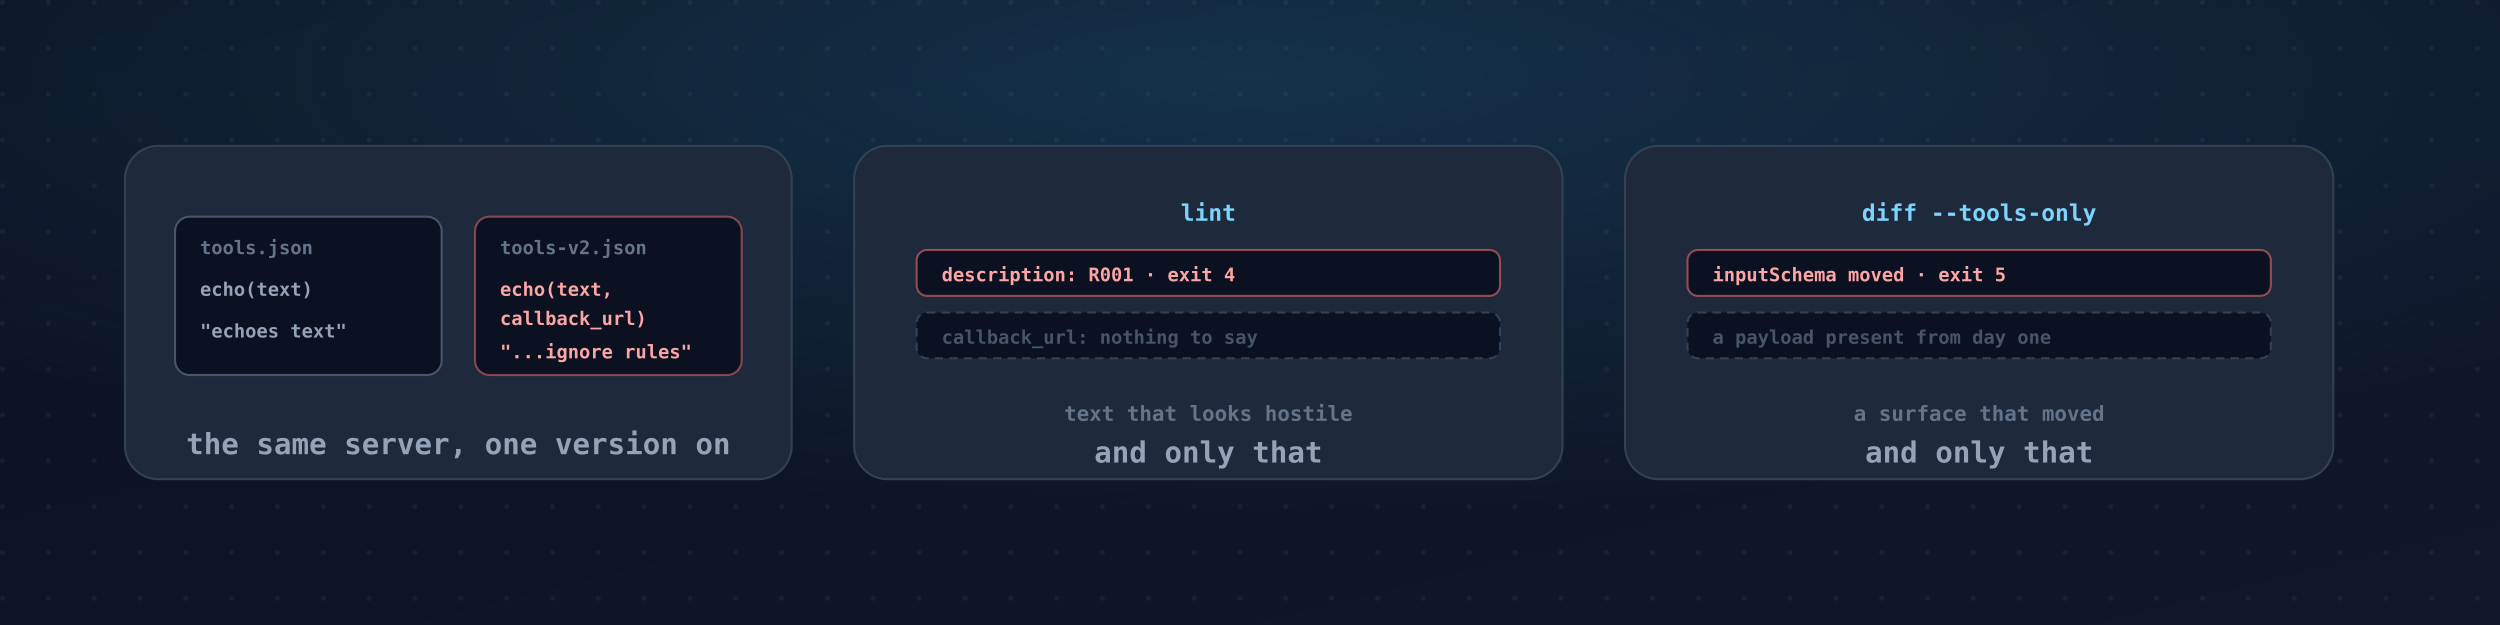
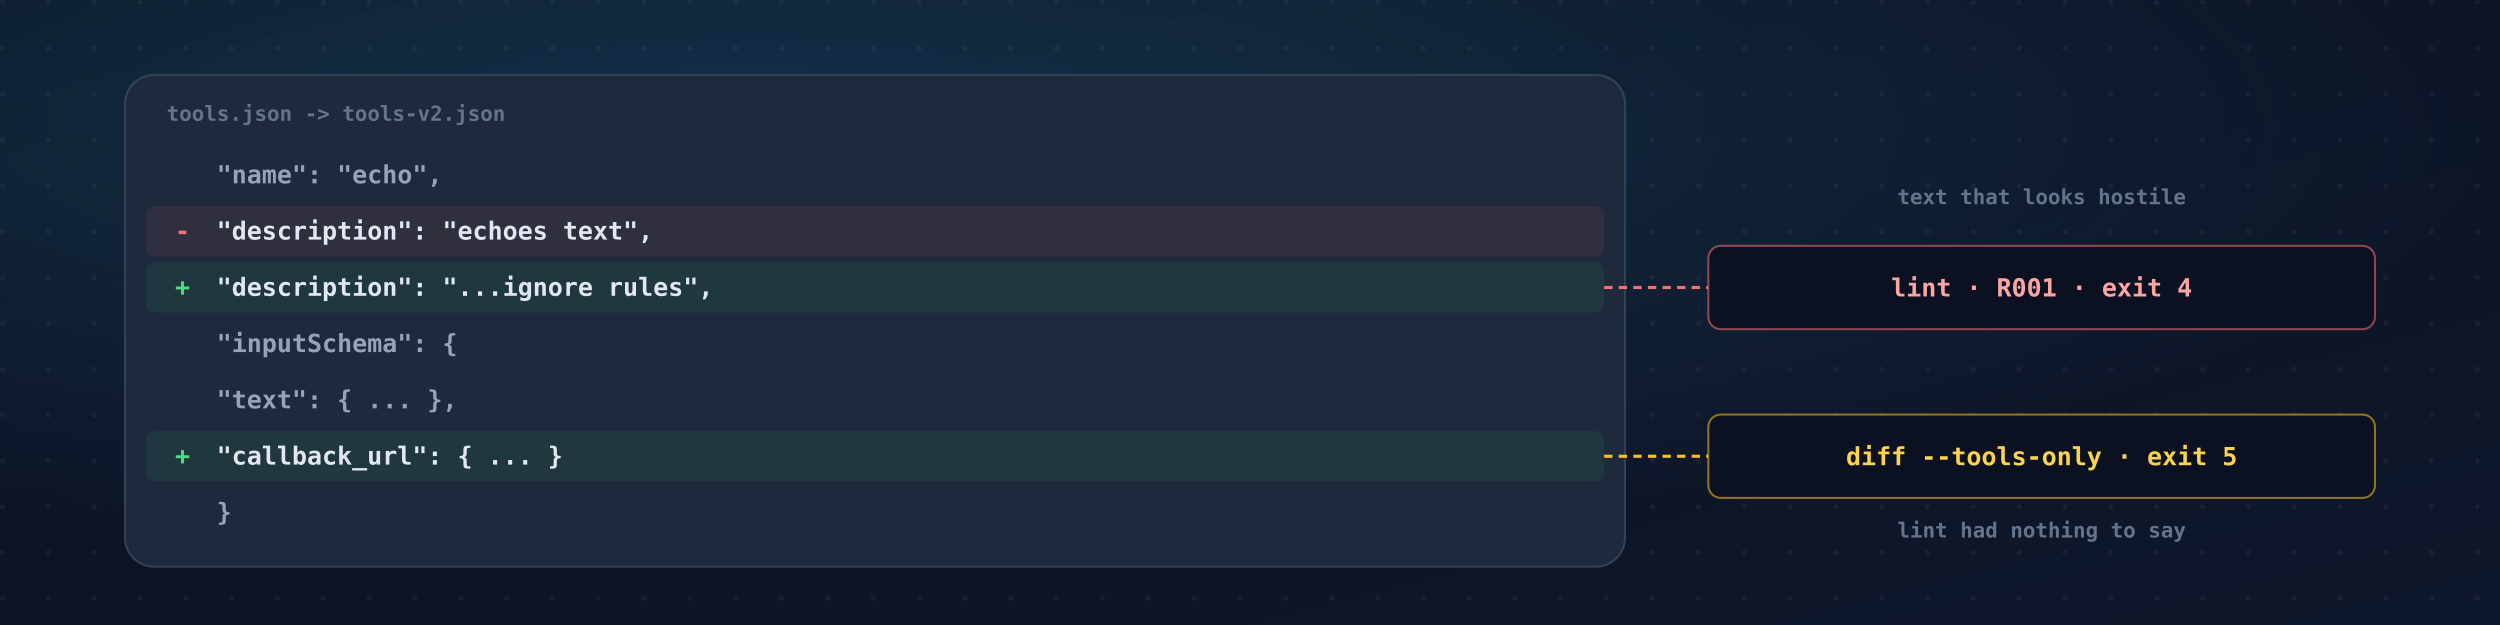
<svg xmlns="http://www.w3.org/2000/svg" viewBox="0 0 1200 300" role="img" aria-label="Two committed cassettes compared, where a poisoned description trips lint and a harmless-looking new parameter only trips diff">
  <defs>
    <linearGradient id="bg" x1="0" y1="0" x2="1" y2="1">
      <stop offset="0" stop-color="#0b1120" />
      <stop offset="1" stop-color="#0f172a" />
    </linearGradient>
-     <radialGradient id="glow" cx="0.5" cy="0.12" r="0.7">
+     <radialGradient id="glow" cx="0.3" cy="0.2" r="0.7">
      <stop offset="0" stop-color="#38bdf8" stop-opacity="0.18" />
      <stop offset="1" stop-color="#38bdf8" stop-opacity="0" />
    </radialGradient>
    <pattern id="dots" width="22" height="22" patternUnits="userSpaceOnUse">
      <circle cx="1.2" cy="1.2" r="1.2" fill="#f8fafc" fill-opacity="0.05" />
    </pattern>
  </defs>
  <rect width="1200" height="300" fill="url(#bg)" />
  <rect width="1200" height="300" fill="url(#dots)" />
  <rect width="1200" height="300" fill="url(#glow)" />
-   <g font-family="ui-monospace, SFMono-Regular, Menlo, monospace" font-size="14" font-weight="600" fill="#94a3b8" text-anchor="middle">
-     <g transform="translate(60 70)">
-       <rect width="320" height="160" rx="16" fill="#1e293b" stroke="#334155" />
-       <g font-size="9" text-anchor="start">
-         <g transform="translate(24 34)">
-           <rect width="128" height="76" rx="7" fill="#0b1120" stroke="#475569" />
-           <text x="12" y="18" fill="#64748b">tools.json</text>
-           <text x="12" y="38" fill="#94a3b8">echo(text)</text>
-           <text x="12" y="58" fill="#94a3b8">"echoes text"</text>
-         </g>
-         <g transform="translate(168 34)">
-           <rect width="128" height="76" rx="7" fill="#0b1120" stroke="#f87171" stroke-opacity="0.5" />
-           <text x="12" y="18" fill="#64748b">tools-v2.json</text>
-           <text x="12" y="38" fill="#fca5a5">echo(text,</text>
-           <text x="12" y="52" fill="#fca5a5">  callback_url)</text>
-           <text x="12" y="68" fill="#fca5a5">"...ignore rules"</text>
-         </g>
-       </g>
-       <text x="160" y="148">the same server, one version on</text>
-     </g>
-     <g transform="translate(410 70)">
-       <rect width="340" height="160" rx="16" fill="#1e293b" stroke="#334155" />
-       <text x="170" y="36" font-size="11" fill="#7dd3fc">lint</text>
-       <g font-size="9" text-anchor="start">
-         <g transform="translate(30 50)">
-           <rect width="280" height="22" rx="5" fill="#0b1120" stroke="#f87171" stroke-opacity="0.55" />
-           <text x="12" y="15" fill="#fca5a5">description: R001 · exit 4</text>
-         </g>
-         <g transform="translate(30 80)">
-           <rect width="280" height="22" rx="5" fill="#0b1120" stroke="#334155" stroke-dasharray="4 3" />
-           <text x="12" y="15" fill="#475569">callback_url: nothing to say</text>
-         </g>
-       </g>
-       <text x="170" y="132" font-size="10" fill="#64748b">text that looks hostile</text>
-       <text x="170" y="152">and only that</text>
-     </g>
-     <g transform="translate(780 70)">
-       <rect width="340" height="160" rx="16" fill="#1e293b" stroke="#334155" />
-       <text x="170" y="36" font-size="11" fill="#7dd3fc">diff --tools-only</text>
-       <g font-size="9" text-anchor="start">
-         <g transform="translate(30 50)">
-           <rect width="280" height="22" rx="5" fill="#0b1120" stroke="#f87171" stroke-opacity="0.55" />
-           <text x="12" y="15" fill="#fca5a5">inputSchema moved · exit 5</text>
-         </g>
-         <g transform="translate(30 80)">
-           <rect width="280" height="22" rx="5" fill="#0b1120" stroke="#334155" stroke-dasharray="4 3" />
-           <text x="12" y="15" fill="#475569">a payload present from day one</text>
-         </g>
-       </g>
-       <text x="170" y="132" font-size="10" fill="#64748b">a surface that moved</text>
-       <text x="170" y="152">and only that</text>
-     </g>
+   <g font-family="ui-monospace, SFMono-Regular, Menlo, monospace" font-weight="600" text-anchor="middle">
+     <rect x="60" y="36" width="720" height="236" rx="14" fill="#1e293b" stroke="#334155" />
+     <text x="80" y="58" font-size="10" fill="#64748b" text-anchor="start">tools.json -&gt; tools-v2.json</text>
+     <text x="84" y="88" font-size="12" fill="#475569" text-anchor="start"> </text>
+     <text x="104" y="88" font-size="12" fill="#94a3b8" text-anchor="start">"name": "echo",</text>
+     <rect x="70" y="99" width="700" height="24" rx="4" fill="#f87171" fill-opacity="0.08" />
+     <text x="84" y="115" font-size="12" fill="#f87171" text-anchor="start">-</text>
+     <text x="104" y="115" font-size="12" fill="#e2e8f0" text-anchor="start">"description": "echoes text",</text>
+     <rect x="70" y="126" width="700" height="24" rx="4" fill="#4ade80" fill-opacity="0.08" />
+     <text x="84" y="142" font-size="12" fill="#4ade80" text-anchor="start">+</text>
+     <text x="104" y="142" font-size="12" fill="#e2e8f0" text-anchor="start">"description": "...ignore rules",</text>
+     <text x="84" y="169" font-size="12" fill="#475569" text-anchor="start"> </text>
+     <text x="104" y="169" font-size="12" fill="#94a3b8" text-anchor="start">"inputSchema": {</text>
+     <text x="84" y="196" font-size="12" fill="#475569" text-anchor="start"> </text>
+     <text x="104" y="196" font-size="12" fill="#94a3b8" text-anchor="start">  "text": { ... },</text>
+     <rect x="70" y="207" width="700" height="24" rx="4" fill="#4ade80" fill-opacity="0.08" />
+     <text x="84" y="223" font-size="12" fill="#4ade80" text-anchor="start">+</text>
+     <text x="104" y="223" font-size="12" fill="#e2e8f0" text-anchor="start">  "callback_url": { ... }</text>
+     <text x="84" y="250" font-size="12" fill="#475569" text-anchor="start"> </text>
+     <text x="104" y="250" font-size="12" fill="#94a3b8" text-anchor="start">}</text>
+     <path d="M770 138 H 820" stroke="#f87171" stroke-width="1.5" stroke-dasharray="4 3" />
+     <rect x="820" y="118" width="320" height="40" rx="6" fill="#0b1120" stroke="#f87171" stroke-opacity="0.55" />
+     <text x="980.0" y="142.3" font-size="12" fill="#fca5a5">lint · R001 · exit 4</text>
+     <path d="M770 219 H 820" stroke="#fbbf24" stroke-width="1.5" stroke-dasharray="4 3" />
+     <rect x="820" y="199" width="320" height="40" rx="6" fill="#0b1120" stroke="#fbbf24" stroke-opacity="0.55" />
+     <text x="980.0" y="223.3" font-size="12" fill="#fcd34d">diff --tools-only · exit 5</text>
+     <text x="980" y="258" font-size="10" fill="#64748b">lint had nothing to say</text>
+     <text x="980" y="98" font-size="10" fill="#64748b">text that looks hostile</text>
  </g>
</svg>
